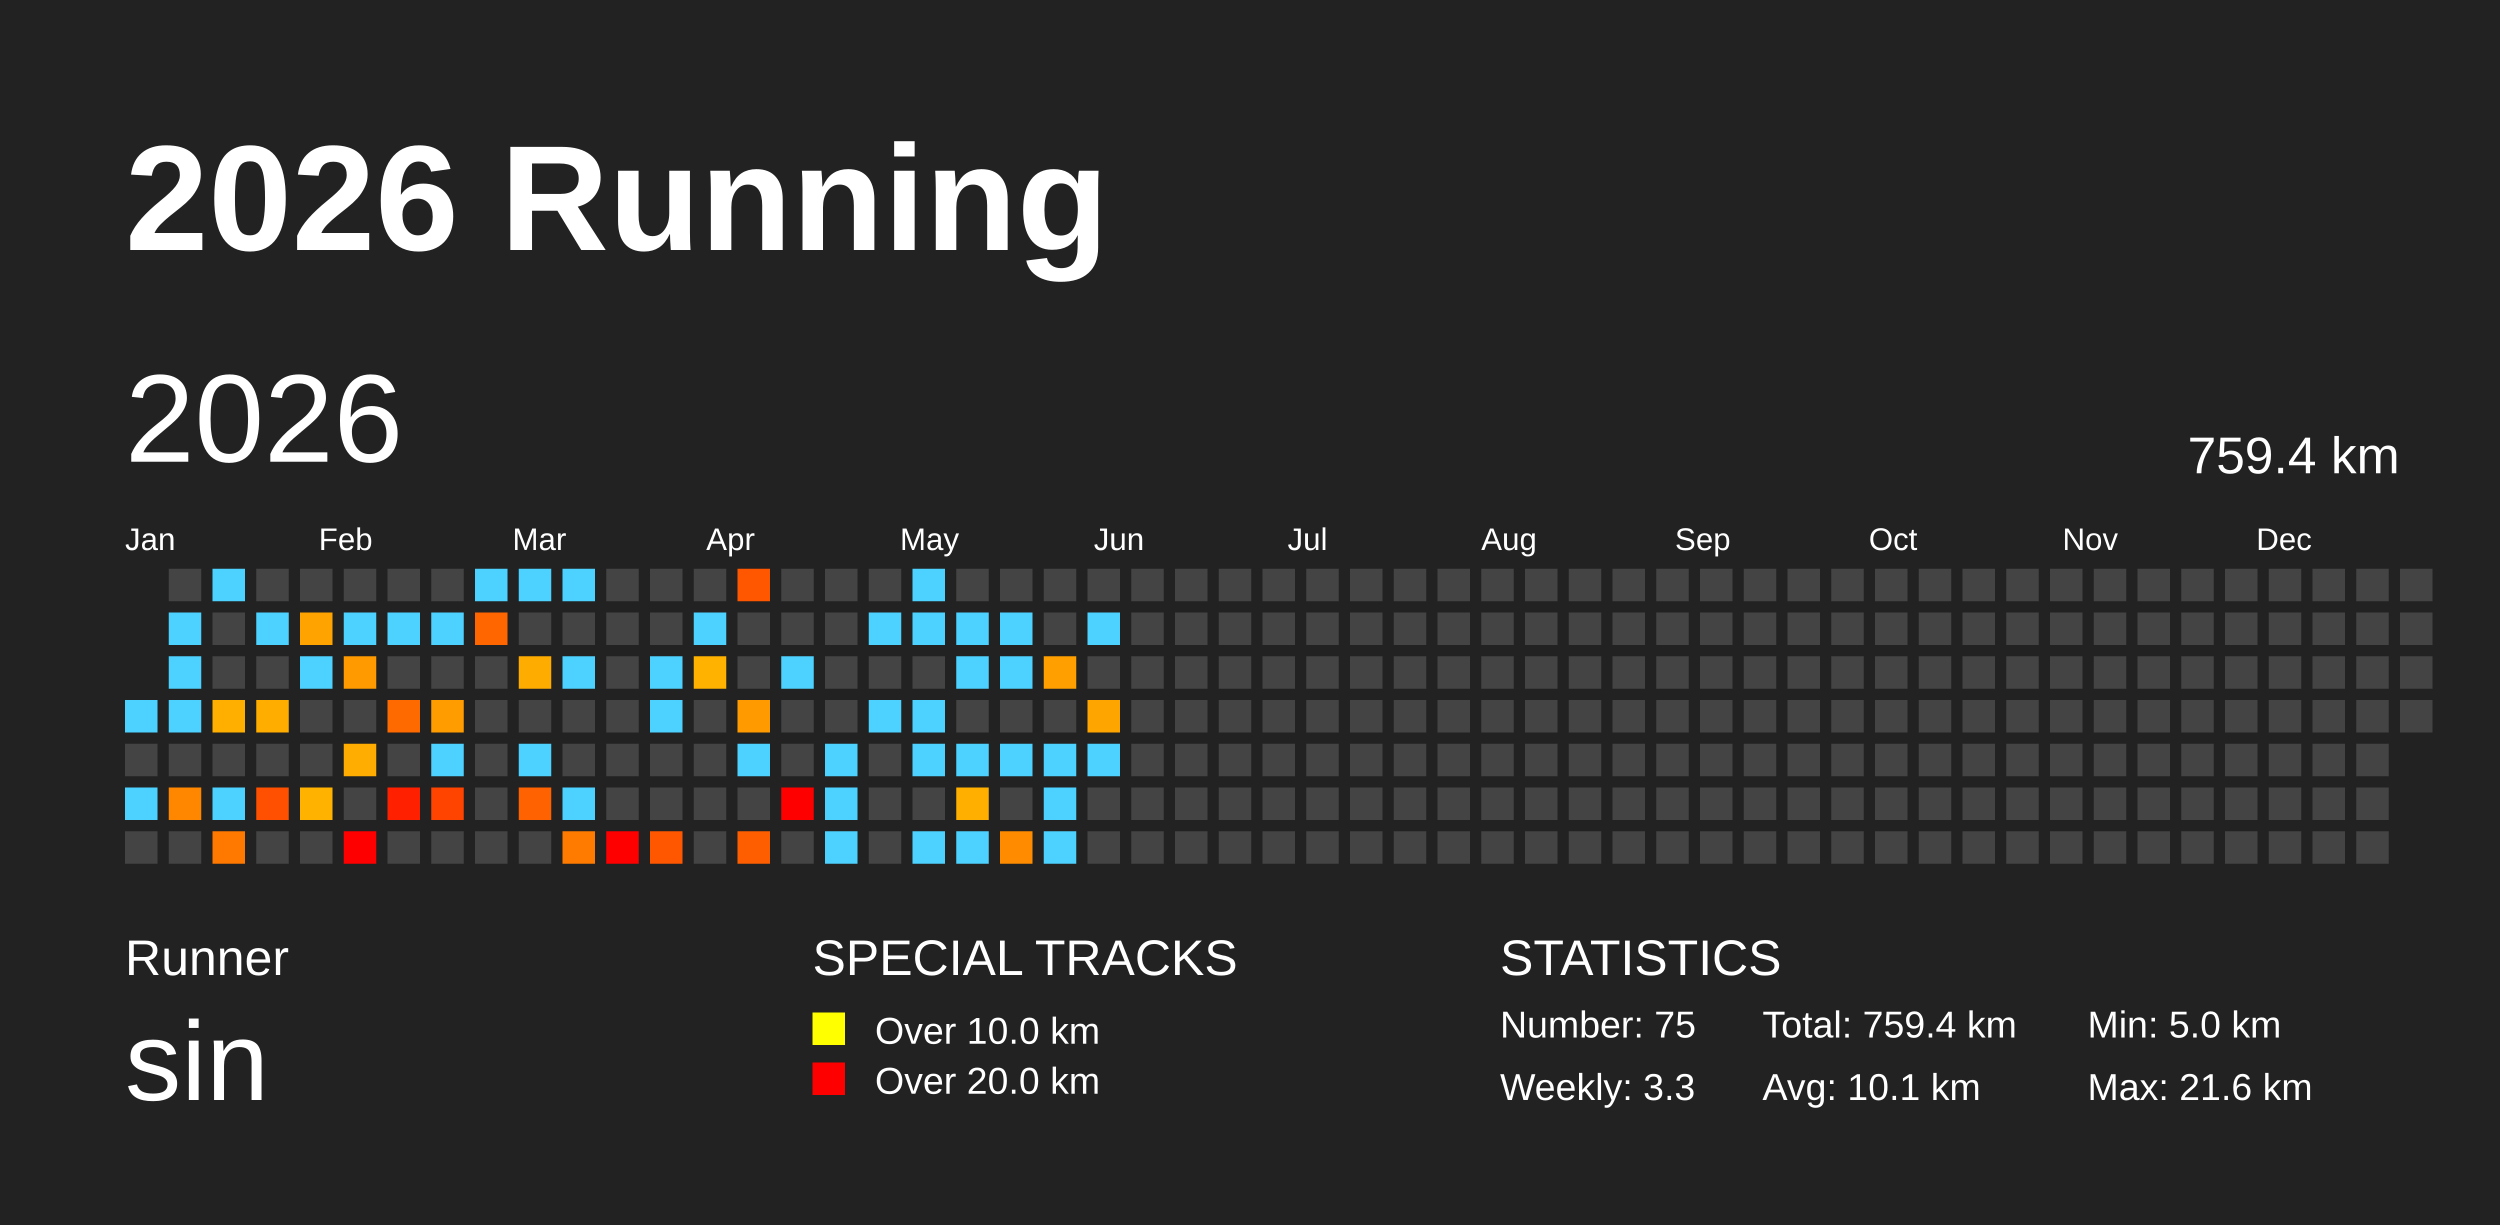
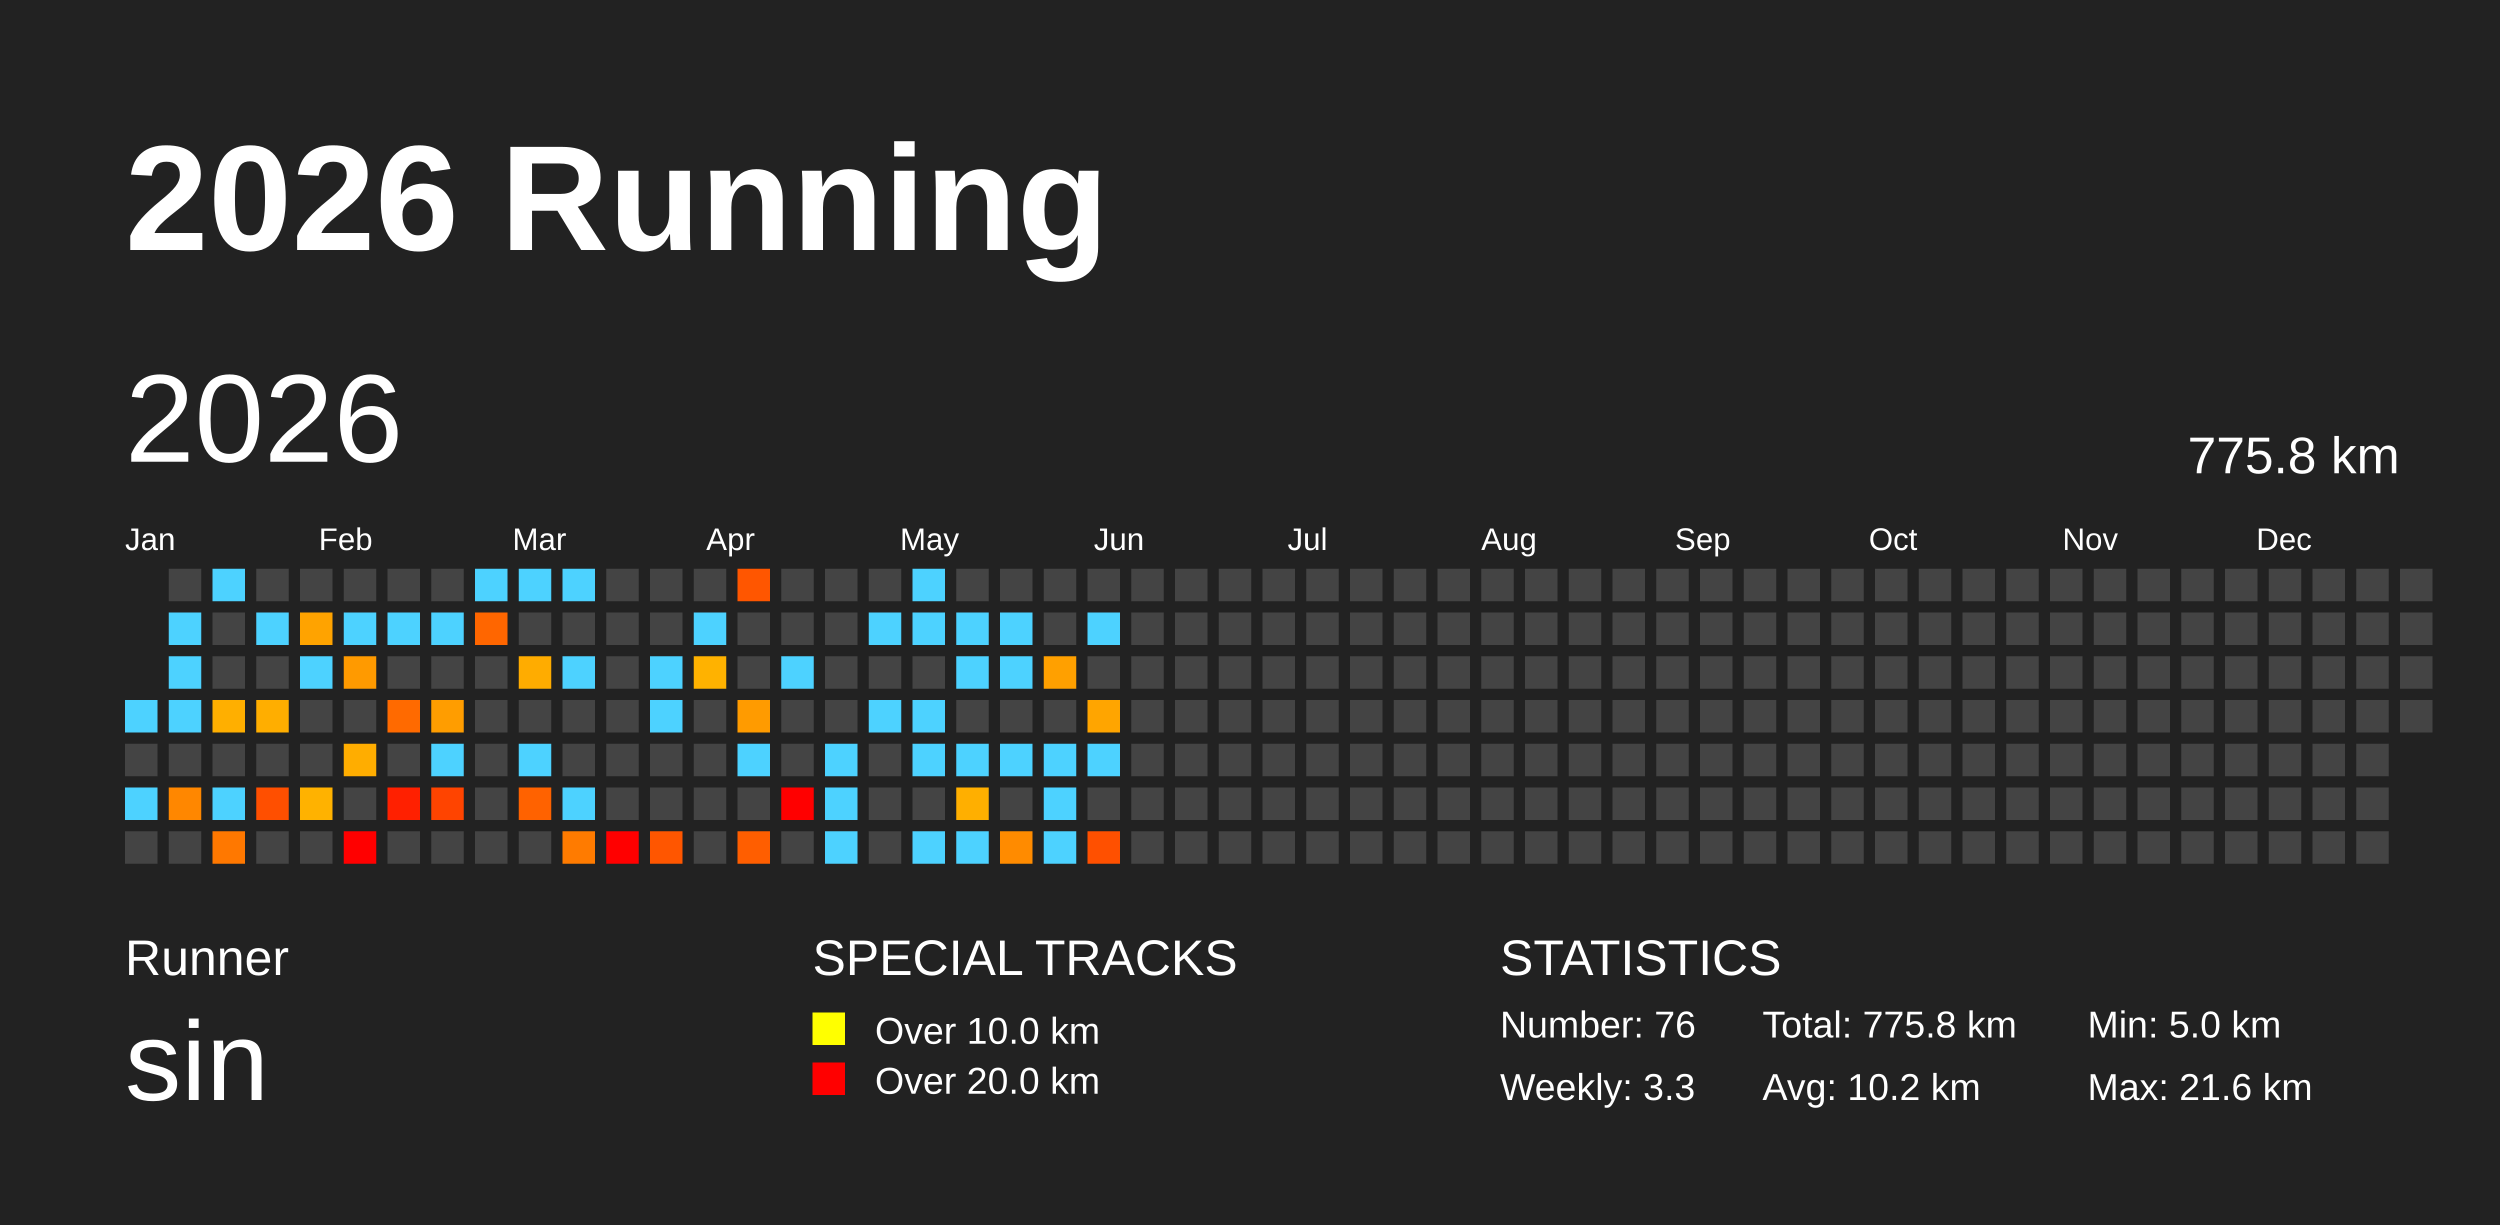
<svg xmlns="http://www.w3.org/2000/svg" baseProfile="full" height="98mm" version="1.1" viewBox="0,0,200,98" width="200mm">
  <defs />
  <rect fill="#222222" height="98" width="200" x="0" y="0" />
  <text fill="#FFFFFF" style="font-size:12px; font-family:Arial; font-weight:bold;" x="10" y="20">2026 Running</text>
  <text fill="#FFFFFF" style="font-size:4px; font-family:Arial" x="10" y="78">Runner</text>
  <text fill="#FFFFFF" style="font-size:9px; font-family:Arial" x="10" y="88">sin</text>
  <text fill="#FFFFFF" style="font-size:4px; font-family:Arial" x="65" y="78">SPECIAL TRACKS</text>
  <rect fill="yellow" height="2.6" width="2.6" x="65" y="81" />
  <text fill="#FFFFFF" style="font-size:3px; font-family:Arial" x="70" y="83.5">Over 10.0 km</text>
  <rect fill="red" height="2.6" width="2.6" x="65" y="85" />
  <text fill="#FFFFFF" style="font-size:3px; font-family:Arial" x="70" y="87.5">Over 20.0 km</text>
  <text fill="#FFFFFF" style="font-size:4px; font-family:Arial" x="120" y="78">STATISTICS</text>
-   <text fill="#FFFFFF" style="font-size:3px; font-family:Arial" x="120" y="83">Number: 75</text>
+   <text fill="#FFFFFF" style="font-size:3px; font-family:Arial" x="120" y="83">Number: 76</text>
  <text fill="#FFFFFF" style="font-size:3px; font-family:Arial" x="120" y="88">Weekly: 3.3</text>
-   <text fill="#FFFFFF" style="font-size:3px; font-family:Arial" x="141" y="83">Total: 759.4 km</text>
-   <text fill="#FFFFFF" style="font-size:3px; font-family:Arial" x="141" y="88">Avg: 10.1 km</text>
+   <text fill="#FFFFFF" style="font-size:3px; font-family:Arial" x="141" y="83">Total: 775.8 km</text>
+   <text fill="#FFFFFF" style="font-size:3px; font-family:Arial" x="141" y="88">Avg: 10.2 km</text>
  <text fill="#FFFFFF" style="font-size:3px; font-family:Arial" x="167" y="83">Min: 5.0 km</text>
  <text fill="#FFFFFF" style="font-size:3px; font-family:Arial" x="167" y="88">Max: 21.6 km</text>
  <text dominant-baseline="hanging" fill="#FFFFFF" style="font-size:10.0px; font-family:Arial;" x="10" y="30">2026</text>
-   <text dominant-baseline="hanging" fill="#FFFFFF" style="font-size:4.125px; font-family:Arial;" x="175" y="35">759.4 km</text>
+   <text dominant-baseline="hanging" fill="#FFFFFF" style="font-size:4.125px; font-family:Arial;" x="175" y="35">775.8 km</text>
  <text fill="#FFFFFF" style="font-size:2.5px; font-family:Arial" x="10.0" y="44">Jan</text>
  <text fill="#FFFFFF" style="font-size:2.5px; font-family:Arial" x="25.5" y="44">Feb</text>
  <text fill="#FFFFFF" style="font-size:2.5px; font-family:Arial" x="41.0" y="44">Mar</text>
  <text fill="#FFFFFF" style="font-size:2.5px; font-family:Arial" x="56.5" y="44">Apr</text>
  <text fill="#FFFFFF" style="font-size:2.5px; font-family:Arial" x="72.0" y="44">May</text>
  <text fill="#FFFFFF" style="font-size:2.5px; font-family:Arial" x="87.5" y="44">Jun</text>
  <text fill="#FFFFFF" style="font-size:2.5px; font-family:Arial" x="103.0" y="44">Jul</text>
  <text fill="#FFFFFF" style="font-size:2.5px; font-family:Arial" x="118.5" y="44">Aug</text>
  <text fill="#FFFFFF" style="font-size:2.5px; font-family:Arial" x="134.0" y="44">Sep</text>
  <text fill="#FFFFFF" style="font-size:2.5px; font-family:Arial" x="149.5" y="44">Oct</text>
  <text fill="#FFFFFF" style="font-size:2.5px; font-family:Arial" x="165.0" y="44">Nov</text>
  <text fill="#FFFFFF" style="font-size:2.5px; font-family:Arial" x="180.5" y="44">Dec</text>
  <rect fill="#4dd2ff" height="2.6" width="2.6" x="10.0" y="56.0" />
  <rect fill="#444444" height="2.6" width="2.6" x="10.0" y="59.5" />
  <rect fill="#4dd2ff" height="2.6" width="2.6" x="10.0" y="63.0" />
  <rect fill="#444444" height="2.6" width="2.6" x="10.0" y="66.5" />
  <rect fill="#444444" height="2.6" width="2.6" x="13.5" y="45.5" />
  <rect fill="#4dd2ff" height="2.6" width="2.6" x="13.5" y="49.0" />
  <rect fill="#4dd2ff" height="2.6" width="2.6" x="13.5" y="52.5" />
  <rect fill="#4dd2ff" height="2.6" width="2.6" x="13.5" y="56.0" />
  <rect fill="#444444" height="2.6" width="2.6" x="13.5" y="59.5" />
  <rect fill="#ff8700" height="2.6" width="2.6" x="13.5" y="63.0" />
  <rect fill="#444444" height="2.6" width="2.6" x="13.5" y="66.5" />
  <rect fill="#4dd2ff" height="2.6" width="2.6" x="17.0" y="45.5" />
  <rect fill="#444444" height="2.6" width="2.6" x="17.0" y="49.0" />
  <rect fill="#444444" height="2.6" width="2.6" x="17.0" y="52.5" />
  <rect fill="#ffaf00" height="2.6" width="2.6" x="17.0" y="56.0" />
  <rect fill="#444444" height="2.6" width="2.6" x="17.0" y="59.5" />
  <rect fill="#4dd2ff" height="2.6" width="2.6" x="17.0" y="63.0" />
  <rect fill="#ff7800" height="2.6" width="2.6" x="17.0" y="66.5" />
  <rect fill="#444444" height="2.6" width="2.6" x="20.5" y="45.5" />
  <rect fill="#4dd2ff" height="2.6" width="2.6" x="20.5" y="49.0" />
  <rect fill="#444444" height="2.6" width="2.6" x="20.5" y="52.5" />
  <rect fill="#ffae00" height="2.6" width="2.6" x="20.5" y="56.0" />
  <rect fill="#444444" height="2.6" width="2.6" x="20.5" y="59.5" />
  <rect fill="#ff4f00" height="2.6" width="2.6" x="20.5" y="63.0" />
  <rect fill="#444444" height="2.6" width="2.6" x="20.5" y="66.5" />
  <rect fill="#444444" height="2.6" width="2.6" x="24.0" y="45.5" />
  <rect fill="#ffa300" height="2.6" width="2.6" x="24.0" y="49.0" />
  <rect fill="#4dd2ff" height="2.6" width="2.6" x="24.0" y="52.5" />
  <rect fill="#444444" height="2.6" width="2.6" x="24.0" y="56.0" />
  <rect fill="#444444" height="2.6" width="2.6" x="24.0" y="59.5" />
  <rect fill="#ffb200" height="2.6" width="2.6" x="24.0" y="63.0" />
  <rect fill="#444444" height="2.6" width="2.6" x="24.0" y="66.5" />
  <rect fill="#444444" height="2.6" width="2.6" x="27.5" y="45.5" />
  <rect fill="#4dd2ff" height="2.6" width="2.6" x="27.5" y="49.0" />
  <rect fill="#ff9a00" height="2.6" width="2.6" x="27.5" y="52.5" />
  <rect fill="#444444" height="2.6" width="2.6" x="27.5" y="56.0" />
  <rect fill="#ffad00" height="2.6" width="2.6" x="27.5" y="59.5" />
  <rect fill="#444444" height="2.6" width="2.6" x="27.5" y="63.0" />
  <rect fill="red" height="2.6" width="2.6" x="27.5" y="66.5" />
  <rect fill="#444444" height="2.6" width="2.6" x="31.0" y="45.5" />
  <rect fill="#4dd2ff" height="2.6" width="2.6" x="31.0" y="49.0" />
  <rect fill="#444444" height="2.6" width="2.6" x="31.0" y="52.5" />
  <rect fill="#ff6a00" height="2.6" width="2.6" x="31.0" y="56.0" />
  <rect fill="#444444" height="2.6" width="2.6" x="31.0" y="59.5" />
  <rect fill="#ff2000" height="2.6" width="2.6" x="31.0" y="63.0" />
  <rect fill="#444444" height="2.6" width="2.6" x="31.0" y="66.5" />
  <rect fill="#444444" height="2.6" width="2.6" x="34.5" y="45.5" />
  <rect fill="#4dd2ff" height="2.6" width="2.6" x="34.5" y="49.0" />
  <rect fill="#444444" height="2.6" width="2.6" x="34.5" y="52.5" />
  <rect fill="#ff9d00" height="2.6" width="2.6" x="34.5" y="56.0" />
  <rect fill="#4dd2ff" height="2.6" width="2.6" x="34.5" y="59.5" />
  <rect fill="#ff4400" height="2.6" width="2.6" x="34.5" y="63.0" />
  <rect fill="#444444" height="2.6" width="2.6" x="34.5" y="66.5" />
  <rect fill="#4dd2ff" height="2.6" width="2.6" x="38.0" y="45.5" />
  <rect fill="#ff6600" height="2.6" width="2.6" x="38.0" y="49.0" />
  <rect fill="#444444" height="2.6" width="2.6" x="38.0" y="52.5" />
  <rect fill="#444444" height="2.6" width="2.6" x="38.0" y="56.0" />
  <rect fill="#444444" height="2.6" width="2.6" x="38.0" y="59.5" />
  <rect fill="#444444" height="2.6" width="2.6" x="38.0" y="63.0" />
  <rect fill="#444444" height="2.6" width="2.6" x="38.0" y="66.5" />
  <rect fill="#4dd2ff" height="2.6" width="2.6" x="41.5" y="45.5" />
  <rect fill="#444444" height="2.6" width="2.6" x="41.5" y="49.0" />
  <rect fill="#ffac00" height="2.6" width="2.6" x="41.5" y="52.5" />
  <rect fill="#444444" height="2.6" width="2.6" x="41.5" y="56.0" />
  <rect fill="#4dd2ff" height="2.6" width="2.6" x="41.5" y="59.5" />
  <rect fill="#ff6200" height="2.6" width="2.6" x="41.5" y="63.0" />
  <rect fill="#444444" height="2.6" width="2.6" x="41.5" y="66.5" />
  <rect fill="#4dd2ff" height="2.6" width="2.6" x="45.0" y="45.5" />
  <rect fill="#444444" height="2.6" width="2.6" x="45.0" y="49.0" />
  <rect fill="#4dd2ff" height="2.6" width="2.6" x="45.0" y="52.5" />
  <rect fill="#444444" height="2.6" width="2.6" x="45.0" y="56.0" />
  <rect fill="#444444" height="2.6" width="2.6" x="45.0" y="59.5" />
  <rect fill="#4dd2ff" height="2.6" width="2.6" x="45.0" y="63.0" />
  <rect fill="#ff7b00" height="2.6" width="2.6" x="45.0" y="66.5" />
  <rect fill="#444444" height="2.6" width="2.6" x="48.5" y="45.5" />
  <rect fill="#444444" height="2.6" width="2.6" x="48.5" y="49.0" />
  <rect fill="#444444" height="2.6" width="2.6" x="48.5" y="52.5" />
  <rect fill="#444444" height="2.6" width="2.6" x="48.5" y="56.0" />
  <rect fill="#444444" height="2.6" width="2.6" x="48.5" y="59.5" />
  <rect fill="#444444" height="2.6" width="2.6" x="48.5" y="63.0" />
  <rect fill="red" height="2.6" width="2.6" x="48.5" y="66.5" />
  <rect fill="#444444" height="2.6" width="2.6" x="52.0" y="45.5" />
  <rect fill="#444444" height="2.6" width="2.6" x="52.0" y="49.0" />
  <rect fill="#4dd2ff" height="2.6" width="2.6" x="52.0" y="52.5" />
  <rect fill="#4dd2ff" height="2.6" width="2.6" x="52.0" y="56.0" />
  <rect fill="#444444" height="2.6" width="2.6" x="52.0" y="59.5" />
  <rect fill="#444444" height="2.6" width="2.6" x="52.0" y="63.0" />
  <rect fill="#ff5600" height="2.6" width="2.6" x="52.0" y="66.5" />
  <rect fill="#444444" height="2.6" width="2.6" x="55.5" y="45.5" />
  <rect fill="#4dd2ff" height="2.6" width="2.6" x="55.5" y="49.0" />
  <rect fill="#ffb200" height="2.6" width="2.6" x="55.5" y="52.5" />
  <rect fill="#444444" height="2.6" width="2.6" x="55.5" y="56.0" />
  <rect fill="#444444" height="2.6" width="2.6" x="55.5" y="59.5" />
  <rect fill="#444444" height="2.6" width="2.6" x="55.5" y="63.0" />
  <rect fill="#444444" height="2.6" width="2.6" x="55.5" y="66.5" />
  <rect fill="#ff5600" height="2.6" width="2.6" x="59.0" y="45.5" />
  <rect fill="#444444" height="2.6" width="2.6" x="59.0" y="49.0" />
  <rect fill="#444444" height="2.6" width="2.6" x="59.0" y="52.5" />
  <rect fill="#ff9b00" height="2.6" width="2.6" x="59.0" y="56.0" />
  <rect fill="#4dd2ff" height="2.6" width="2.6" x="59.0" y="59.5" />
  <rect fill="#444444" height="2.6" width="2.6" x="59.0" y="63.0" />
  <rect fill="#ff5e00" height="2.6" width="2.6" x="59.0" y="66.5" />
  <rect fill="#444444" height="2.6" width="2.6" x="62.5" y="45.5" />
  <rect fill="#444444" height="2.6" width="2.6" x="62.5" y="49.0" />
  <rect fill="#4dd2ff" height="2.6" width="2.6" x="62.5" y="52.5" />
  <rect fill="#444444" height="2.6" width="2.6" x="62.5" y="56.0" />
  <rect fill="#444444" height="2.6" width="2.6" x="62.5" y="59.5" />
  <rect fill="red" height="2.6" width="2.6" x="62.5" y="63.0" />
  <rect fill="#444444" height="2.6" width="2.6" x="62.5" y="66.5" />
  <rect fill="#444444" height="2.6" width="2.6" x="66.0" y="45.5" />
  <rect fill="#444444" height="2.6" width="2.6" x="66.0" y="49.0" />
  <rect fill="#444444" height="2.6" width="2.6" x="66.0" y="52.5" />
  <rect fill="#444444" height="2.6" width="2.6" x="66.0" y="56.0" />
  <rect fill="#4dd2ff" height="2.6" width="2.6" x="66.0" y="59.5" />
  <rect fill="#4dd2ff" height="2.6" width="2.6" x="66.0" y="63.0" />
  <rect fill="#4dd2ff" height="2.6" width="2.6" x="66.0" y="66.5" />
  <rect fill="#444444" height="2.6" width="2.6" x="69.5" y="45.5" />
  <rect fill="#4dd2ff" height="2.6" width="2.6" x="69.5" y="49.0" />
  <rect fill="#444444" height="2.6" width="2.6" x="69.5" y="52.5" />
  <rect fill="#4dd2ff" height="2.6" width="2.6" x="69.5" y="56.0" />
  <rect fill="#444444" height="2.6" width="2.6" x="69.5" y="59.5" />
  <rect fill="#444444" height="2.6" width="2.6" x="69.5" y="63.0" />
  <rect fill="#444444" height="2.6" width="2.6" x="69.5" y="66.5" />
  <rect fill="#4dd2ff" height="2.6" width="2.6" x="73.0" y="45.5" />
  <rect fill="#4dd2ff" height="2.6" width="2.6" x="73.0" y="49.0" />
  <rect fill="#444444" height="2.6" width="2.6" x="73.0" y="52.5" />
  <rect fill="#4dd2ff" height="2.6" width="2.6" x="73.0" y="56.0" />
  <rect fill="#4dd2ff" height="2.6" width="2.6" x="73.0" y="59.5" />
  <rect fill="#444444" height="2.6" width="2.6" x="73.0" y="63.0" />
  <rect fill="#4dd2ff" height="2.6" width="2.6" x="73.0" y="66.5" />
  <rect fill="#444444" height="2.6" width="2.6" x="76.5" y="45.5" />
  <rect fill="#4dd2ff" height="2.6" width="2.6" x="76.5" y="49.0" />
  <rect fill="#4dd2ff" height="2.6" width="2.6" x="76.5" y="52.5" />
  <rect fill="#444444" height="2.6" width="2.6" x="76.5" y="56.0" />
  <rect fill="#4dd2ff" height="2.6" width="2.6" x="76.5" y="59.5" />
  <rect fill="#ffaf00" height="2.6" width="2.6" x="76.5" y="63.0" />
  <rect fill="#4dd2ff" height="2.6" width="2.6" x="76.5" y="66.5" />
  <rect fill="#444444" height="2.6" width="2.6" x="80.0" y="45.5" />
  <rect fill="#4dd2ff" height="2.6" width="2.6" x="80.0" y="49.0" />
  <rect fill="#4dd2ff" height="2.6" width="2.6" x="80.0" y="52.5" />
  <rect fill="#444444" height="2.6" width="2.6" x="80.0" y="56.0" />
  <rect fill="#4dd2ff" height="2.6" width="2.6" x="80.0" y="59.5" />
  <rect fill="#444444" height="2.6" width="2.6" x="80.0" y="63.0" />
  <rect fill="#ff8b00" height="2.6" width="2.6" x="80.0" y="66.5" />
  <rect fill="#444444" height="2.6" width="2.6" x="83.5" y="45.5" />
  <rect fill="#444444" height="2.6" width="2.6" x="83.5" y="49.0" />
  <rect fill="#ffa000" height="2.6" width="2.6" x="83.5" y="52.5" />
  <rect fill="#444444" height="2.6" width="2.6" x="83.5" y="56.0" />
  <rect fill="#4dd2ff" height="2.6" width="2.6" x="83.5" y="59.5" />
  <rect fill="#4dd2ff" height="2.6" width="2.6" x="83.5" y="63.0" />
  <rect fill="#4dd2ff" height="2.6" width="2.6" x="83.5" y="66.5" />
  <rect fill="#444444" height="2.6" width="2.6" x="87.0" y="45.5" />
  <rect fill="#4dd2ff" height="2.6" width="2.6" x="87.0" y="49.0" />
  <rect fill="#444444" height="2.6" width="2.6" x="87.0" y="52.5" />
  <rect fill="#ffa500" height="2.6" width="2.6" x="87.0" y="56.0" />
  <rect fill="#4dd2ff" height="2.6" width="2.6" x="87.0" y="59.5" />
  <rect fill="#444444" height="2.6" width="2.6" x="87.0" y="63.0" />
-   <rect fill="#444444" height="2.6" width="2.6" x="87.0" y="66.5" />
+   <rect fill="#ff5000" height="2.6" width="2.6" x="87.0" y="66.5" />
  <rect fill="#444444" height="2.6" width="2.6" x="90.5" y="45.5" />
  <rect fill="#444444" height="2.6" width="2.6" x="90.5" y="49.0" />
  <rect fill="#444444" height="2.6" width="2.6" x="90.5" y="52.5" />
  <rect fill="#444444" height="2.6" width="2.6" x="90.5" y="56.0" />
  <rect fill="#444444" height="2.6" width="2.6" x="90.5" y="59.5" />
  <rect fill="#444444" height="2.6" width="2.6" x="90.5" y="63.0" />
  <rect fill="#444444" height="2.6" width="2.6" x="90.5" y="66.5" />
  <rect fill="#444444" height="2.6" width="2.6" x="94.0" y="45.5" />
  <rect fill="#444444" height="2.6" width="2.6" x="94.0" y="49.0" />
  <rect fill="#444444" height="2.6" width="2.6" x="94.0" y="52.5" />
  <rect fill="#444444" height="2.6" width="2.6" x="94.0" y="56.0" />
  <rect fill="#444444" height="2.6" width="2.6" x="94.0" y="59.5" />
  <rect fill="#444444" height="2.6" width="2.6" x="94.0" y="63.0" />
  <rect fill="#444444" height="2.6" width="2.6" x="94.0" y="66.5" />
  <rect fill="#444444" height="2.6" width="2.6" x="97.5" y="45.5" />
  <rect fill="#444444" height="2.6" width="2.6" x="97.5" y="49.0" />
  <rect fill="#444444" height="2.6" width="2.6" x="97.5" y="52.5" />
  <rect fill="#444444" height="2.6" width="2.6" x="97.5" y="56.0" />
  <rect fill="#444444" height="2.6" width="2.6" x="97.5" y="59.5" />
  <rect fill="#444444" height="2.6" width="2.6" x="97.5" y="63.0" />
  <rect fill="#444444" height="2.6" width="2.6" x="97.5" y="66.5" />
  <rect fill="#444444" height="2.6" width="2.6" x="101.0" y="45.5" />
  <rect fill="#444444" height="2.6" width="2.6" x="101.0" y="49.0" />
  <rect fill="#444444" height="2.6" width="2.6" x="101.0" y="52.5" />
  <rect fill="#444444" height="2.6" width="2.6" x="101.0" y="56.0" />
  <rect fill="#444444" height="2.6" width="2.6" x="101.0" y="59.5" />
  <rect fill="#444444" height="2.6" width="2.6" x="101.0" y="63.0" />
  <rect fill="#444444" height="2.6" width="2.6" x="101.0" y="66.5" />
  <rect fill="#444444" height="2.6" width="2.6" x="104.5" y="45.5" />
  <rect fill="#444444" height="2.6" width="2.6" x="104.5" y="49.0" />
  <rect fill="#444444" height="2.6" width="2.6" x="104.5" y="52.5" />
  <rect fill="#444444" height="2.6" width="2.6" x="104.5" y="56.0" />
  <rect fill="#444444" height="2.6" width="2.6" x="104.5" y="59.5" />
  <rect fill="#444444" height="2.6" width="2.6" x="104.5" y="63.0" />
  <rect fill="#444444" height="2.6" width="2.6" x="104.5" y="66.5" />
  <rect fill="#444444" height="2.6" width="2.6" x="108.0" y="45.5" />
  <rect fill="#444444" height="2.6" width="2.6" x="108.0" y="49.0" />
  <rect fill="#444444" height="2.6" width="2.6" x="108.0" y="52.5" />
  <rect fill="#444444" height="2.6" width="2.6" x="108.0" y="56.0" />
  <rect fill="#444444" height="2.6" width="2.6" x="108.0" y="59.5" />
  <rect fill="#444444" height="2.6" width="2.6" x="108.0" y="63.0" />
  <rect fill="#444444" height="2.6" width="2.6" x="108.0" y="66.5" />
  <rect fill="#444444" height="2.6" width="2.6" x="111.5" y="45.5" />
  <rect fill="#444444" height="2.6" width="2.6" x="111.5" y="49.0" />
  <rect fill="#444444" height="2.6" width="2.6" x="111.5" y="52.5" />
  <rect fill="#444444" height="2.6" width="2.6" x="111.5" y="56.0" />
  <rect fill="#444444" height="2.6" width="2.6" x="111.5" y="59.5" />
  <rect fill="#444444" height="2.6" width="2.6" x="111.5" y="63.0" />
  <rect fill="#444444" height="2.6" width="2.6" x="111.5" y="66.5" />
  <rect fill="#444444" height="2.6" width="2.6" x="115.0" y="45.5" />
  <rect fill="#444444" height="2.6" width="2.6" x="115.0" y="49.0" />
  <rect fill="#444444" height="2.6" width="2.6" x="115.0" y="52.5" />
  <rect fill="#444444" height="2.6" width="2.6" x="115.0" y="56.0" />
  <rect fill="#444444" height="2.6" width="2.6" x="115.0" y="59.5" />
  <rect fill="#444444" height="2.6" width="2.6" x="115.0" y="63.0" />
  <rect fill="#444444" height="2.6" width="2.6" x="115.0" y="66.5" />
  <rect fill="#444444" height="2.6" width="2.6" x="118.5" y="45.5" />
  <rect fill="#444444" height="2.6" width="2.6" x="118.5" y="49.0" />
  <rect fill="#444444" height="2.6" width="2.6" x="118.5" y="52.5" />
  <rect fill="#444444" height="2.6" width="2.6" x="118.5" y="56.0" />
  <rect fill="#444444" height="2.6" width="2.6" x="118.5" y="59.5" />
  <rect fill="#444444" height="2.6" width="2.6" x="118.5" y="63.0" />
  <rect fill="#444444" height="2.6" width="2.6" x="118.5" y="66.5" />
  <rect fill="#444444" height="2.6" width="2.6" x="122.0" y="45.5" />
  <rect fill="#444444" height="2.6" width="2.6" x="122.0" y="49.0" />
  <rect fill="#444444" height="2.6" width="2.6" x="122.0" y="52.5" />
  <rect fill="#444444" height="2.6" width="2.6" x="122.0" y="56.0" />
  <rect fill="#444444" height="2.6" width="2.6" x="122.0" y="59.5" />
  <rect fill="#444444" height="2.6" width="2.6" x="122.0" y="63.0" />
  <rect fill="#444444" height="2.6" width="2.6" x="122.0" y="66.5" />
  <rect fill="#444444" height="2.6" width="2.6" x="125.5" y="45.5" />
  <rect fill="#444444" height="2.6" width="2.6" x="125.5" y="49.0" />
  <rect fill="#444444" height="2.6" width="2.6" x="125.5" y="52.5" />
  <rect fill="#444444" height="2.6" width="2.6" x="125.5" y="56.0" />
  <rect fill="#444444" height="2.6" width="2.6" x="125.5" y="59.5" />
  <rect fill="#444444" height="2.6" width="2.6" x="125.5" y="63.0" />
  <rect fill="#444444" height="2.6" width="2.6" x="125.5" y="66.5" />
  <rect fill="#444444" height="2.6" width="2.6" x="129.0" y="45.5" />
  <rect fill="#444444" height="2.6" width="2.6" x="129.0" y="49.0" />
  <rect fill="#444444" height="2.6" width="2.6" x="129.0" y="52.5" />
  <rect fill="#444444" height="2.6" width="2.6" x="129.0" y="56.0" />
  <rect fill="#444444" height="2.6" width="2.6" x="129.0" y="59.5" />
  <rect fill="#444444" height="2.6" width="2.6" x="129.0" y="63.0" />
  <rect fill="#444444" height="2.6" width="2.6" x="129.0" y="66.5" />
  <rect fill="#444444" height="2.6" width="2.6" x="132.5" y="45.5" />
  <rect fill="#444444" height="2.6" width="2.6" x="132.5" y="49.0" />
  <rect fill="#444444" height="2.6" width="2.6" x="132.5" y="52.5" />
  <rect fill="#444444" height="2.6" width="2.6" x="132.5" y="56.0" />
  <rect fill="#444444" height="2.6" width="2.6" x="132.5" y="59.5" />
  <rect fill="#444444" height="2.6" width="2.6" x="132.5" y="63.0" />
  <rect fill="#444444" height="2.6" width="2.6" x="132.5" y="66.5" />
  <rect fill="#444444" height="2.6" width="2.6" x="136.0" y="45.5" />
  <rect fill="#444444" height="2.6" width="2.6" x="136.0" y="49.0" />
  <rect fill="#444444" height="2.6" width="2.6" x="136.0" y="52.5" />
  <rect fill="#444444" height="2.6" width="2.6" x="136.0" y="56.0" />
  <rect fill="#444444" height="2.6" width="2.6" x="136.0" y="59.5" />
  <rect fill="#444444" height="2.6" width="2.6" x="136.0" y="63.0" />
  <rect fill="#444444" height="2.6" width="2.6" x="136.0" y="66.5" />
  <rect fill="#444444" height="2.6" width="2.6" x="139.5" y="45.5" />
  <rect fill="#444444" height="2.6" width="2.6" x="139.5" y="49.0" />
  <rect fill="#444444" height="2.6" width="2.6" x="139.5" y="52.5" />
  <rect fill="#444444" height="2.6" width="2.6" x="139.5" y="56.0" />
  <rect fill="#444444" height="2.6" width="2.6" x="139.5" y="59.5" />
  <rect fill="#444444" height="2.6" width="2.6" x="139.5" y="63.0" />
  <rect fill="#444444" height="2.6" width="2.6" x="139.5" y="66.5" />
  <rect fill="#444444" height="2.6" width="2.6" x="143.0" y="45.5" />
  <rect fill="#444444" height="2.6" width="2.6" x="143.0" y="49.0" />
  <rect fill="#444444" height="2.6" width="2.6" x="143.0" y="52.5" />
  <rect fill="#444444" height="2.6" width="2.6" x="143.0" y="56.0" />
  <rect fill="#444444" height="2.6" width="2.6" x="143.0" y="59.5" />
  <rect fill="#444444" height="2.6" width="2.6" x="143.0" y="63.0" />
  <rect fill="#444444" height="2.6" width="2.6" x="143.0" y="66.5" />
  <rect fill="#444444" height="2.6" width="2.6" x="146.5" y="45.5" />
  <rect fill="#444444" height="2.6" width="2.6" x="146.5" y="49.0" />
  <rect fill="#444444" height="2.6" width="2.6" x="146.5" y="52.5" />
  <rect fill="#444444" height="2.6" width="2.6" x="146.5" y="56.0" />
  <rect fill="#444444" height="2.6" width="2.6" x="146.5" y="59.5" />
  <rect fill="#444444" height="2.6" width="2.6" x="146.5" y="63.0" />
  <rect fill="#444444" height="2.6" width="2.6" x="146.5" y="66.5" />
  <rect fill="#444444" height="2.6" width="2.6" x="150.0" y="45.5" />
  <rect fill="#444444" height="2.6" width="2.6" x="150.0" y="49.0" />
  <rect fill="#444444" height="2.6" width="2.6" x="150.0" y="52.5" />
  <rect fill="#444444" height="2.6" width="2.6" x="150.0" y="56.0" />
  <rect fill="#444444" height="2.6" width="2.6" x="150.0" y="59.5" />
  <rect fill="#444444" height="2.6" width="2.6" x="150.0" y="63.0" />
  <rect fill="#444444" height="2.6" width="2.6" x="150.0" y="66.5" />
  <rect fill="#444444" height="2.6" width="2.6" x="153.5" y="45.5" />
  <rect fill="#444444" height="2.6" width="2.6" x="153.5" y="49.0" />
  <rect fill="#444444" height="2.6" width="2.6" x="153.5" y="52.5" />
  <rect fill="#444444" height="2.6" width="2.6" x="153.5" y="56.0" />
  <rect fill="#444444" height="2.6" width="2.6" x="153.5" y="59.5" />
  <rect fill="#444444" height="2.6" width="2.6" x="153.5" y="63.0" />
  <rect fill="#444444" height="2.6" width="2.6" x="153.5" y="66.5" />
  <rect fill="#444444" height="2.6" width="2.6" x="157.0" y="45.5" />
  <rect fill="#444444" height="2.6" width="2.6" x="157.0" y="49.0" />
  <rect fill="#444444" height="2.6" width="2.6" x="157.0" y="52.5" />
  <rect fill="#444444" height="2.6" width="2.6" x="157.0" y="56.0" />
  <rect fill="#444444" height="2.6" width="2.6" x="157.0" y="59.5" />
  <rect fill="#444444" height="2.6" width="2.6" x="157.0" y="63.0" />
  <rect fill="#444444" height="2.6" width="2.6" x="157.0" y="66.5" />
  <rect fill="#444444" height="2.6" width="2.6" x="160.5" y="45.5" />
  <rect fill="#444444" height="2.6" width="2.6" x="160.5" y="49.0" />
  <rect fill="#444444" height="2.6" width="2.6" x="160.5" y="52.5" />
  <rect fill="#444444" height="2.6" width="2.6" x="160.5" y="56.0" />
  <rect fill="#444444" height="2.6" width="2.6" x="160.5" y="59.5" />
  <rect fill="#444444" height="2.6" width="2.6" x="160.5" y="63.0" />
  <rect fill="#444444" height="2.6" width="2.6" x="160.5" y="66.5" />
  <rect fill="#444444" height="2.6" width="2.6" x="164.0" y="45.5" />
  <rect fill="#444444" height="2.6" width="2.6" x="164.0" y="49.0" />
  <rect fill="#444444" height="2.6" width="2.6" x="164.0" y="52.5" />
  <rect fill="#444444" height="2.6" width="2.6" x="164.0" y="56.0" />
  <rect fill="#444444" height="2.6" width="2.6" x="164.0" y="59.5" />
  <rect fill="#444444" height="2.6" width="2.6" x="164.0" y="63.0" />
  <rect fill="#444444" height="2.6" width="2.6" x="164.0" y="66.5" />
  <rect fill="#444444" height="2.6" width="2.6" x="167.5" y="45.5" />
  <rect fill="#444444" height="2.6" width="2.6" x="167.5" y="49.0" />
  <rect fill="#444444" height="2.6" width="2.6" x="167.5" y="52.5" />
  <rect fill="#444444" height="2.6" width="2.6" x="167.5" y="56.0" />
  <rect fill="#444444" height="2.6" width="2.6" x="167.5" y="59.5" />
  <rect fill="#444444" height="2.6" width="2.6" x="167.5" y="63.0" />
  <rect fill="#444444" height="2.6" width="2.6" x="167.5" y="66.5" />
  <rect fill="#444444" height="2.6" width="2.6" x="171.0" y="45.5" />
  <rect fill="#444444" height="2.6" width="2.6" x="171.0" y="49.0" />
  <rect fill="#444444" height="2.6" width="2.6" x="171.0" y="52.5" />
  <rect fill="#444444" height="2.6" width="2.6" x="171.0" y="56.0" />
  <rect fill="#444444" height="2.6" width="2.6" x="171.0" y="59.5" />
  <rect fill="#444444" height="2.6" width="2.6" x="171.0" y="63.0" />
  <rect fill="#444444" height="2.6" width="2.6" x="171.0" y="66.5" />
  <rect fill="#444444" height="2.6" width="2.6" x="174.5" y="45.5" />
  <rect fill="#444444" height="2.6" width="2.6" x="174.5" y="49.0" />
  <rect fill="#444444" height="2.6" width="2.6" x="174.5" y="52.5" />
  <rect fill="#444444" height="2.6" width="2.6" x="174.5" y="56.0" />
  <rect fill="#444444" height="2.6" width="2.6" x="174.5" y="59.5" />
  <rect fill="#444444" height="2.6" width="2.6" x="174.5" y="63.0" />
  <rect fill="#444444" height="2.6" width="2.6" x="174.5" y="66.5" />
  <rect fill="#444444" height="2.6" width="2.6" x="178.0" y="45.5" />
  <rect fill="#444444" height="2.6" width="2.6" x="178.0" y="49.0" />
  <rect fill="#444444" height="2.6" width="2.6" x="178.0" y="52.5" />
  <rect fill="#444444" height="2.6" width="2.6" x="178.0" y="56.0" />
  <rect fill="#444444" height="2.6" width="2.6" x="178.0" y="59.5" />
  <rect fill="#444444" height="2.6" width="2.6" x="178.0" y="63.0" />
  <rect fill="#444444" height="2.6" width="2.6" x="178.0" y="66.5" />
  <rect fill="#444444" height="2.6" width="2.6" x="181.5" y="45.5" />
  <rect fill="#444444" height="2.6" width="2.6" x="181.5" y="49.0" />
  <rect fill="#444444" height="2.6" width="2.6" x="181.5" y="52.5" />
  <rect fill="#444444" height="2.6" width="2.6" x="181.5" y="56.0" />
  <rect fill="#444444" height="2.6" width="2.6" x="181.5" y="59.5" />
  <rect fill="#444444" height="2.6" width="2.6" x="181.5" y="63.0" />
  <rect fill="#444444" height="2.6" width="2.6" x="181.5" y="66.5" />
  <rect fill="#444444" height="2.6" width="2.6" x="185.0" y="45.5" />
  <rect fill="#444444" height="2.6" width="2.6" x="185.0" y="49.0" />
  <rect fill="#444444" height="2.6" width="2.6" x="185.0" y="52.5" />
  <rect fill="#444444" height="2.6" width="2.6" x="185.0" y="56.0" />
  <rect fill="#444444" height="2.6" width="2.6" x="185.0" y="59.5" />
  <rect fill="#444444" height="2.6" width="2.6" x="185.0" y="63.0" />
  <rect fill="#444444" height="2.6" width="2.6" x="185.0" y="66.5" />
  <rect fill="#444444" height="2.6" width="2.6" x="188.5" y="45.5" />
  <rect fill="#444444" height="2.6" width="2.6" x="188.5" y="49.0" />
  <rect fill="#444444" height="2.6" width="2.6" x="188.5" y="52.5" />
  <rect fill="#444444" height="2.6" width="2.6" x="188.5" y="56.0" />
  <rect fill="#444444" height="2.6" width="2.6" x="188.5" y="59.5" />
  <rect fill="#444444" height="2.6" width="2.6" x="188.5" y="63.0" />
  <rect fill="#444444" height="2.6" width="2.6" x="188.5" y="66.5" />
  <rect fill="#444444" height="2.6" width="2.6" x="192.0" y="45.5" />
  <rect fill="#444444" height="2.6" width="2.6" x="192.0" y="49.0" />
  <rect fill="#444444" height="2.6" width="2.6" x="192.0" y="52.5" />
  <rect fill="#444444" height="2.6" width="2.6" x="192.0" y="56.0" />
</svg>
